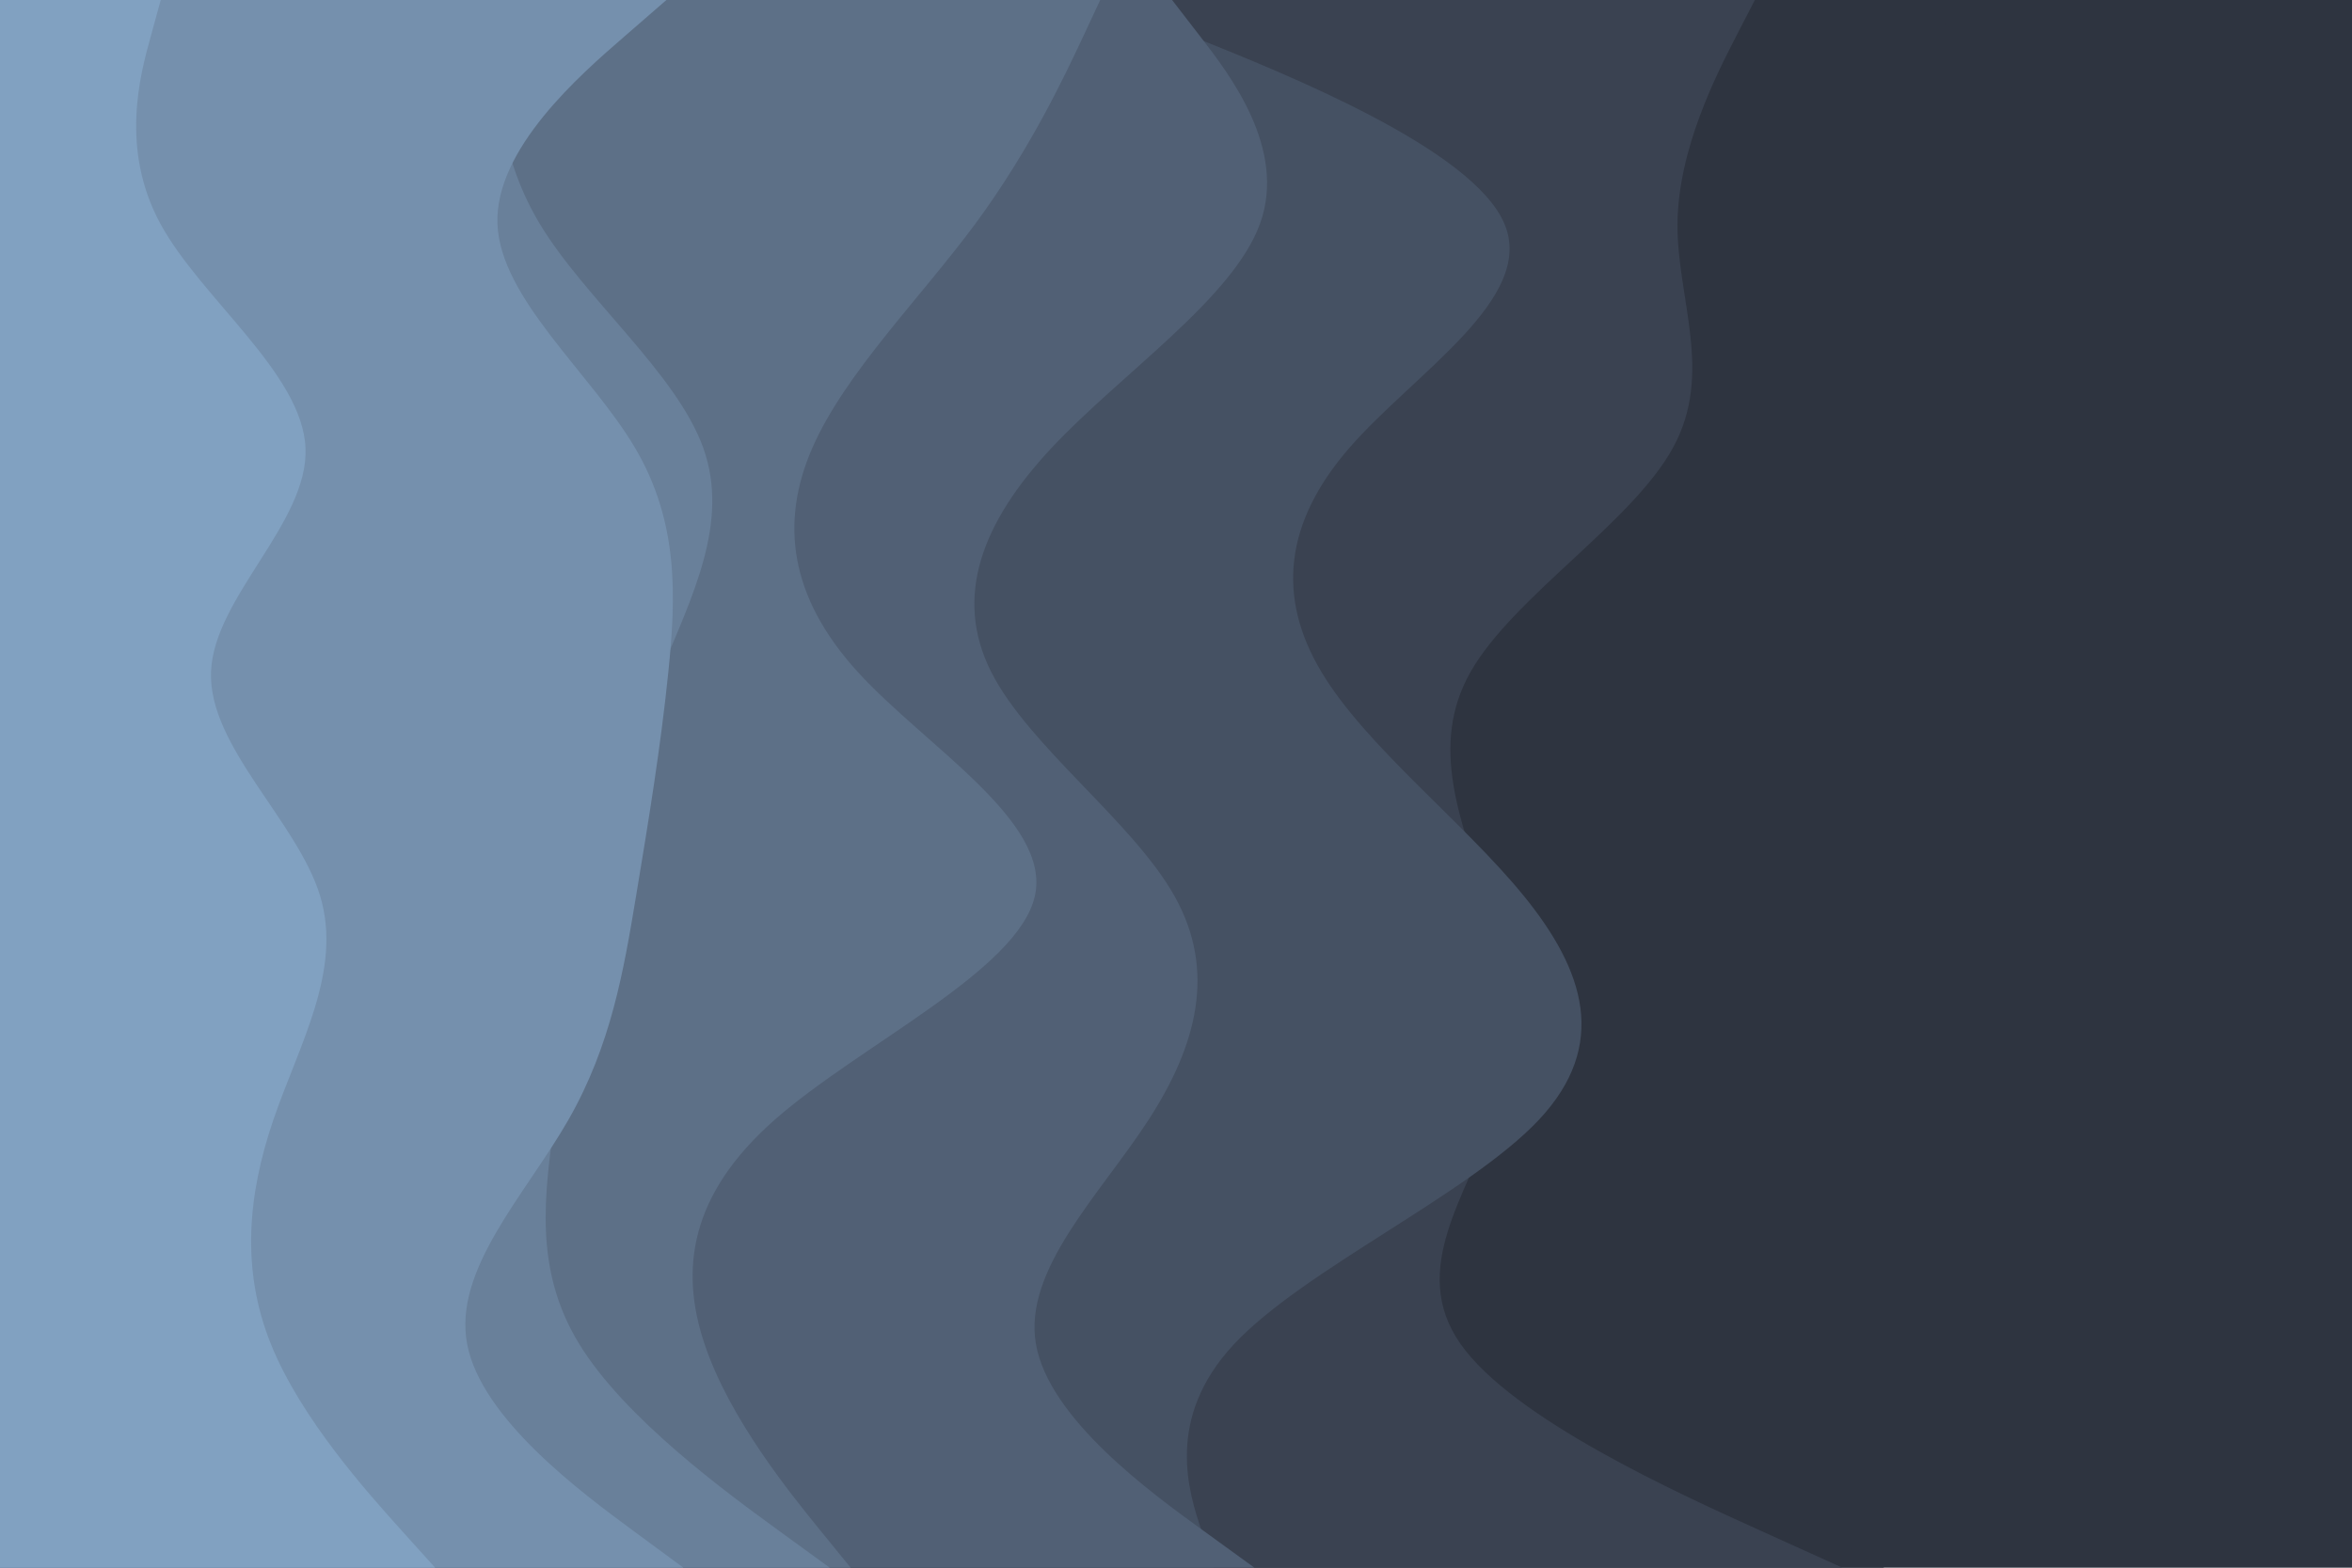
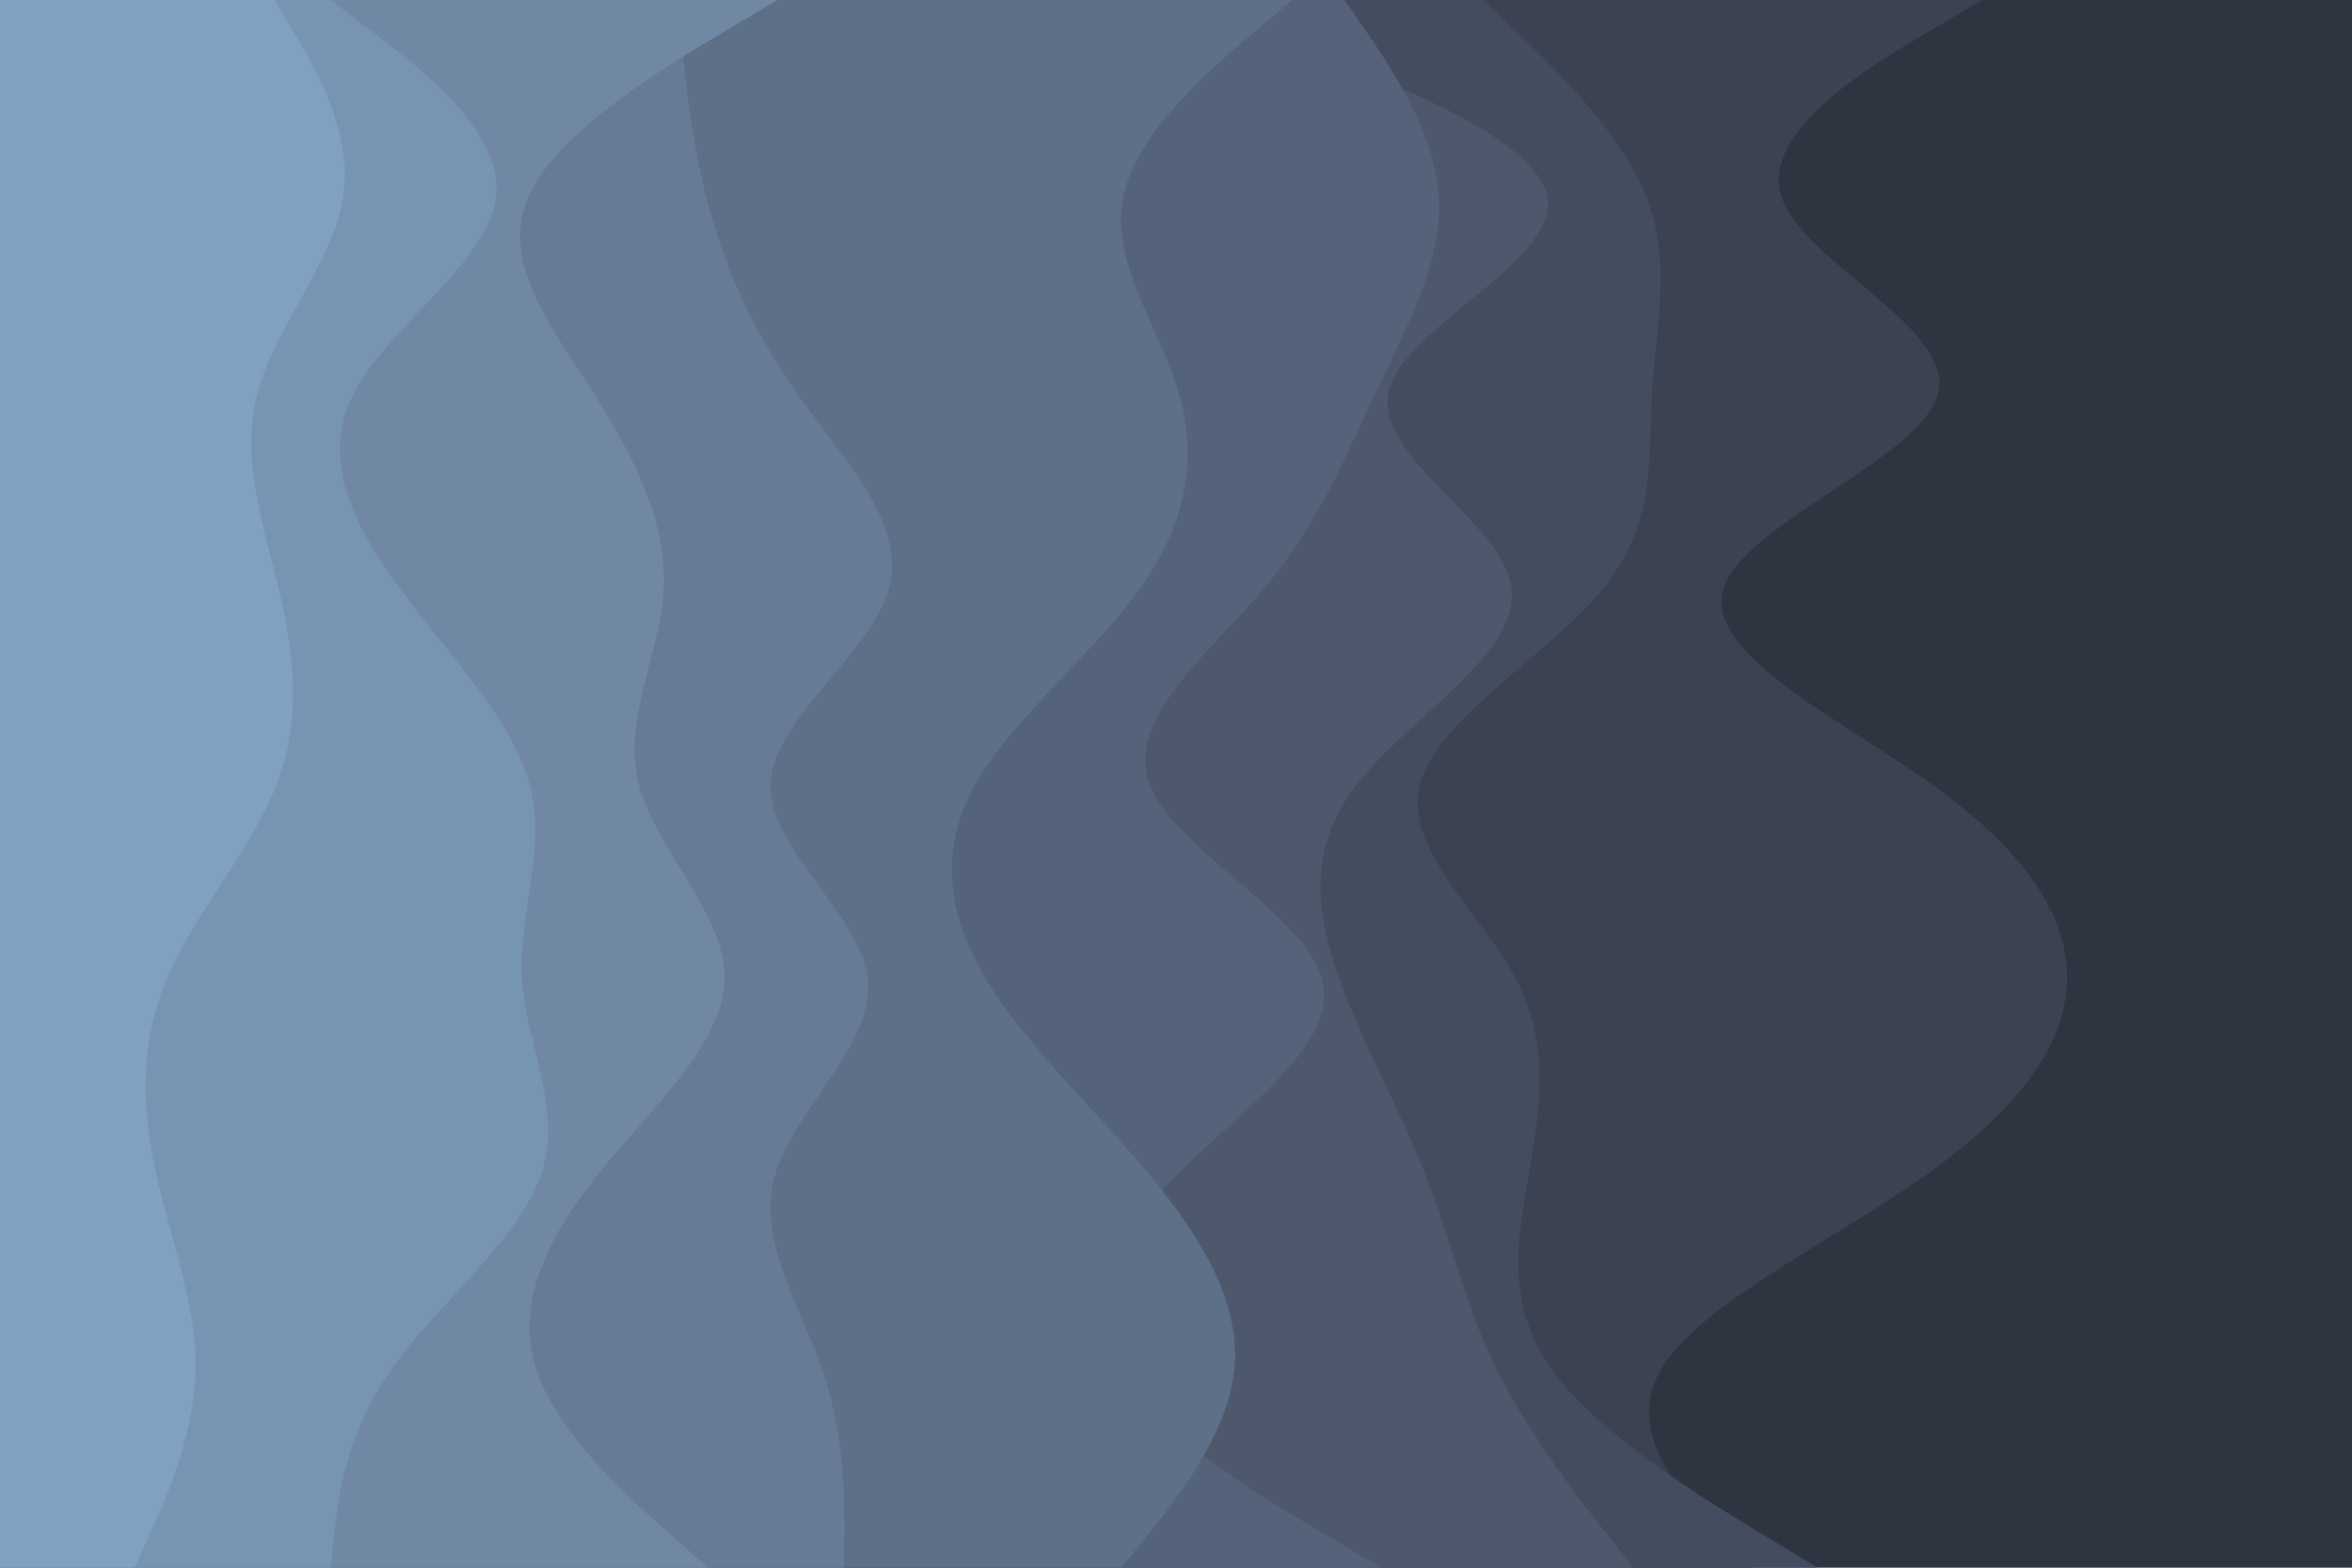
<svg xmlns="http://www.w3.org/2000/svg" id="visual" viewBox="0 0 1800 1200" width="1800" height="1200" version="1.1">
  <rect x="0" y="0" width="1800" height="1200" fill="#2e3440" />
-   <path d="M1468 0L1499.7 28.5C1531.3 57 1594.7 114 1583.7 171.2C1572.7 228.3 1487.3 285.7 1463.2 342.8C1439 400 1476 457 1492 514.2C1508 571.3 1503 628.7 1462.5 685.8C1422 743 1346 800 1288.7 857.2C1231.3 914.3 1192.7 971.7 1221.3 1028.8C1250 1086 1346 1143 1394 1171.5L1442 1200L0 1200L0 1171.5C0 1143 0 1086 0 1028.8C0 971.7 0 914.3 0 857.2C0 800 0 743 0 685.8C0 628.7 0 571.3 0 514.2C0 457 0 400 0 342.8C0 285.7 0 228.3 0 171.2C0 114 0 57 0 28.5L0 0Z" fill="#2e3440" />
-   <path d="M1343 0L1328.3 28.5C1313.7 57 1284.3 114 1283.8 171.2C1283.3 228.3 1311.7 285.7 1280.3 342.8C1249 400 1158 457 1125.5 514.2C1093 571.3 1119 628.7 1136 685.8C1153 743 1161 800 1142.2 857.2C1123.3 914.3 1077.7 971.7 1117.8 1028.8C1158 1086 1284 1143 1347 1171.5L1410 1200L0 1200L0 1171.5C0 1143 0 1086 0 1028.8C0 971.7 0 914.3 0 857.2C0 800 0 743 0 685.8C0 628.7 0 571.3 0 514.2C0 457 0 400 0 342.8C0 285.7 0 228.3 0 171.2C0 114 0 57 0 28.5L0 0Z" fill="#3a4251" />
-   <path d="M843 0L914 28.5C985 57 1127 114 1151.3 171.2C1175.7 228.3 1082.3 285.7 1032.7 342.8C983 400 977 457 1011.2 514.2C1045.3 571.3 1119.7 628.7 1166.2 685.8C1212.7 743 1231.3 800 1177.7 857.2C1124 914.3 998 971.7 944.5 1028.8C891 1086 910 1143 919.5 1171.5L929 1200L0 1200L0 1171.5C0 1143 0 1086 0 1028.8C0 971.7 0 914.3 0 857.2C0 800 0 743 0 685.8C0 628.7 0 571.3 0 514.2C0 457 0 400 0 342.8C0 285.7 0 228.3 0 171.2C0 114 0 57 0 28.5L0 0Z" fill="#455163" />
-   <path d="M897 0L919 28.5C941 57 985 114 964.3 171.2C943.7 228.3 858.3 285.7 804.8 342.8C751.3 400 729.7 457 758.5 514.2C787.3 571.3 866.7 628.7 898.8 685.8C931 743 916 800 879 857.2C842 914.3 783 971.7 792.8 1028.8C802.7 1086 881.3 1143 920.7 1171.5L960 1200L0 1200L0 1171.5C0 1143 0 1086 0 1028.8C0 971.7 0 914.3 0 857.2C0 800 0 743 0 685.8C0 628.7 0 571.3 0 514.2C0 457 0 400 0 342.8C0 285.7 0 228.3 0 171.2C0 114 0 57 0 28.5L0 0Z" fill="#516075" />
-   <path d="M842 0L828.7 28.5C815.3 57 788.7 114 746.5 171.2C704.3 228.3 646.7 285.7 621.7 342.8C596.7 400 604.3 457 656.3 514.2C708.3 571.3 804.7 628.7 792 685.8C779.3 743 657.7 800 592.8 857.2C528 914.3 520 971.7 539.2 1028.8C558.3 1086 604.7 1143 627.8 1171.5L651 1200L0 1200L0 1171.5C0 1143 0 1086 0 1028.8C0 971.7 0 914.3 0 857.2C0 800 0 743 0 685.8C0 628.7 0 571.3 0 514.2C0 457 0 400 0 342.8C0 285.7 0 228.3 0 171.2C0 114 0 57 0 28.5L0 0Z" fill="#5d7087" />
-   <path d="M382 0L381.2 28.5C380.3 57 378.7 114 413 171.2C447.3 228.3 517.7 285.7 538.2 342.8C558.7 400 529.3 457 505.8 514.2C482.3 571.3 464.7 628.7 452.2 685.8C439.7 743 432.3 800 424.5 857.2C416.7 914.3 408.3 971.7 443.3 1028.8C478.3 1086 556.7 1143 595.8 1171.5L635 1200L0 1200L0 1171.5C0 1143 0 1086 0 1028.8C0 971.7 0 914.3 0 857.2C0 800 0 743 0 685.8C0 628.7 0 571.3 0 514.2C0 457 0 400 0 342.8C0 285.7 0 228.3 0 171.2C0 114 0 57 0 28.5L0 0Z" fill="#69809a" />
-   <path d="M510 0L477.2 28.5C444.3 57 378.7 114 380.7 171.2C382.7 228.3 452.3 285.7 486 342.8C519.7 400 517.3 457 511.5 514.2C505.7 571.3 496.3 628.7 486.8 685.8C477.3 743 467.7 800 435 857.2C402.3 914.3 346.7 971.7 357.5 1028.8C368.3 1086 445.7 1143 484.3 1171.5L523 1200L0 1200L0 1171.5C0 1143 0 1086 0 1028.8C0 971.7 0 914.3 0 857.2C0 800 0 743 0 685.8C0 628.7 0 571.3 0 514.2C0 457 0 400 0 342.8C0 285.7 0 228.3 0 171.2C0 114 0 57 0 28.5L0 0Z" fill="#7590ad" />
-   <path d="M123 0L115.2 28.5C107.3 57 91.7 114 122.7 171.2C153.7 228.3 231.3 285.7 233.8 342.8C236.3 400 163.7 457 161.5 514.2C159.3 571.3 227.7 628.7 245 685.8C262.3 743 228.7 800 209.2 857.2C189.7 914.3 184.3 971.7 207.3 1028.8C230.3 1086 281.7 1143 307.3 1171.5L333 1200L0 1200L0 1171.5C0 1143 0 1086 0 1028.8C0 971.7 0 914.3 0 857.2C0 800 0 743 0 685.8C0 628.7 0 571.3 0 514.2C0 457 0 400 0 342.8C0 285.7 0 228.3 0 171.2C0 114 0 57 0 28.5L0 0Z" fill="#81a1c1" />
+   <path d="M1517 0L1474.7 25C1432.3 50 1347.7 100 1363.2 150C1378.7 200 1494.3 250 1483.5 300C1472.7 350 1335.3 400 1319.2 450C1303 500 1408 550 1478 600C1548 650 1583 700 1582 750C1581 800 1544 850 1473.2 900C1402.3 950 1297.7 1000 1270.2 1050C1242.7 1100 1292.3 1150 1317.2 1175L1342 1200L0 1200L0 1175C0 1150 0 1100 0 1050C0 1000 0 950 0 900C0 850 0 800 0 750C0 700 0 650 0 600C0 550 0 500 0 450C0 400 0 350 0 300C0 250 0 200 0 150C0 100 0 50 0 25L0 0Z" fill="#3b4252" />
+   <path d="M1135 0L1161.2 25C1187.3 50 1239.7 100 1259.7 150C1279.7 200 1267.3 250 1264.3 300C1261.3 350 1267.7 400 1227.3 450C1187 500 1100 550 1086.8 600C1073.7 650 1134.3 700 1160.5 750C1186.7 800 1178.3 850 1169.7 900C1161 950 1152 1000 1188.8 1050C1225.7 1100 1308.3 1150 1349.7 1175L1391 1200L0 1200L0 1175C0 1150 0 1100 0 1050C0 1000 0 950 0 900C0 850 0 800 0 750C0 700 0 650 0 600C0 550 0 500 0 450C0 400 0 350 0 300C0 250 0 200 0 150C0 100 0 50 0 25L0 0Z" fill="#444d5f" />
+   <path d="M891 0L961.7 25C1032.3 50 1173.7 100 1184 150C1194.3 200 1073.7 250 1062.7 300C1051.7 350 1150.3 400 1156.8 450C1163.3 500 1077.7 550 1038.7 600C999.7 650 1007.3 700 1025.3 750C1043.3 800 1071.7 850 1091.2 900C1110.7 950 1121.3 1000 1146.3 1050C1171.3 1100 1210.7 1150 1230.3 1175L1250 1200L0 1200L0 1175C0 1150 0 1100 0 1050C0 1000 0 950 0 900C0 850 0 800 0 750C0 700 0 650 0 600C0 550 0 500 0 450C0 400 0 350 0 300C0 250 0 200 0 150C0 100 0 50 0 25L0 0Z" fill="#4d586c" />
+   <path d="M1029 0L1046.2 25C1063.3 50 1097.7 100 1101 150C1104.3 200 1076.7 250 1053 300C1029.3 350 1009.7 400 967.7 450C925.7 500 861.3 550 879.7 600C898 650 999 700 1011.8 750C1024.7 800 949.3 850 899.8 900C850.3 950 826.7 1000 857.2 1050C887.7 1100 972.3 1150 1014.7 1175L1057 1200L0 1200L0 1175C0 1150 0 1100 0 1050C0 1000 0 950 0 900C0 850 0 800 0 750C0 700 0 650 0 600C0 550 0 500 0 450C0 400 0 350 0 300C0 250 0 200 0 150C0 100 0 50 0 25L0 0Z" fill="#55637a" />
+   <path d="M989 0L959.3 25C929.7 50 870.3 100 859.7 150C849 200 887 250 901.8 300C916.7 350 908.3 400 872.8 450C837.3 500 774.7 550 746.5 600C718.3 650 724.7 700 754.8 750C785 800 839 850 880.3 900C921.7 950 950.3 1000 944.5 1050C938.7 1100 898.3 1150 878.2 1175L858 1200L0 1200L0 1175C0 1150 0 1100 0 1050C0 1000 0 950 0 900C0 850 0 800 0 750C0 700 0 650 0 600C0 550 0 500 0 450C0 400 0 350 0 300C0 250 0 200 0 150C0 100 0 50 0 25L0 0Z" fill="#5e6f88" />
+   <path d="M519 0L521.2 25C523.3 50 527.7 100 540.3 150C553 200 574 250 609.2 300C644.3 350 693.7 400 680.5 450C667.3 500 591.7 550 589.7 600C587.7 650 659.3 700 664.2 750C669 800 607 850 593 900C579 950 613 1000 629.8 1050C646.7 1100 646.3 1150 646.2 1175L646 1200L0 1200L0 1175C0 1150 0 1100 0 1050C0 1000 0 950 0 900C0 850 0 800 0 750C0 700 0 650 0 600C0 550 0 500 0 450C0 400 0 350 0 300C0 250 0 200 0 150C0 100 0 50 0 25L0 0Z" fill="#677b96" />
+   <path d="M595 0L553 25C511 50 427 100 404.7 150C382.3 200 421.7 250 453.7 300C485.7 350 510.3 400 508 450C505.7 500 476.3 550 488.8 600C501.3 650 555.7 700 554.5 750C553.3 800 496.7 850 456.8 900C417 950 394 1000 411 1050C428 1100 485 1150 513.5 1175L542 1200L0 1200L0 1175C0 1150 0 1100 0 1050C0 1000 0 950 0 900C0 850 0 800 0 750C0 700 0 650 0 600C0 550 0 500 0 450C0 400 0 350 0 300C0 250 0 200 0 150C0 100 0 50 0 25L0 0Z" fill="#7088a4" />
+   <path d="M253 0L286 25C319 50 385 100 379.7 150C374.3 200 297.7 250 271.3 300C245 350 269 400 305.7 450C342.3 500 391.7 550 405.2 600C418.7 650 396.3 700 399.5 750C402.7 800 431.3 850 413.8 900C396.3 950 332.7 1000 298.2 1050C263.7 1100 258.3 1150 255.7 1175L253 1200L0 1200L0 1175C0 1150 0 1100 0 1050C0 1000 0 950 0 900C0 850 0 800 0 750C0 700 0 650 0 600C0 550 0 500 0 450C0 400 0 350 0 300C0 250 0 200 0 150C0 100 0 50 0 25L0 0Z" fill="#7894b3" />
+   <path d="M210 0L225 25C240 50 270 100 262.7 150C255.3 200 210.7 250 197.2 300C183.7 350 201.3 400 213.2 450C225 500 231 550 211.8 600C192.7 650 148.3 700 127.3 750C106.3 800 108.7 850 119.8 900C131 950 151 1000 149.7 1050C148.3 1100 125.7 1150 114.3 1175L103 1200L0 1200L0 1175C0 1150 0 1100 0 1050C0 1000 0 950 0 900C0 850 0 800 0 750C0 700 0 650 0 600C0 550 0 500 0 450C0 400 0 350 0 300C0 250 0 200 0 150C0 100 0 50 0 25L0 0Z" fill="#81a1c1" />
</svg>
